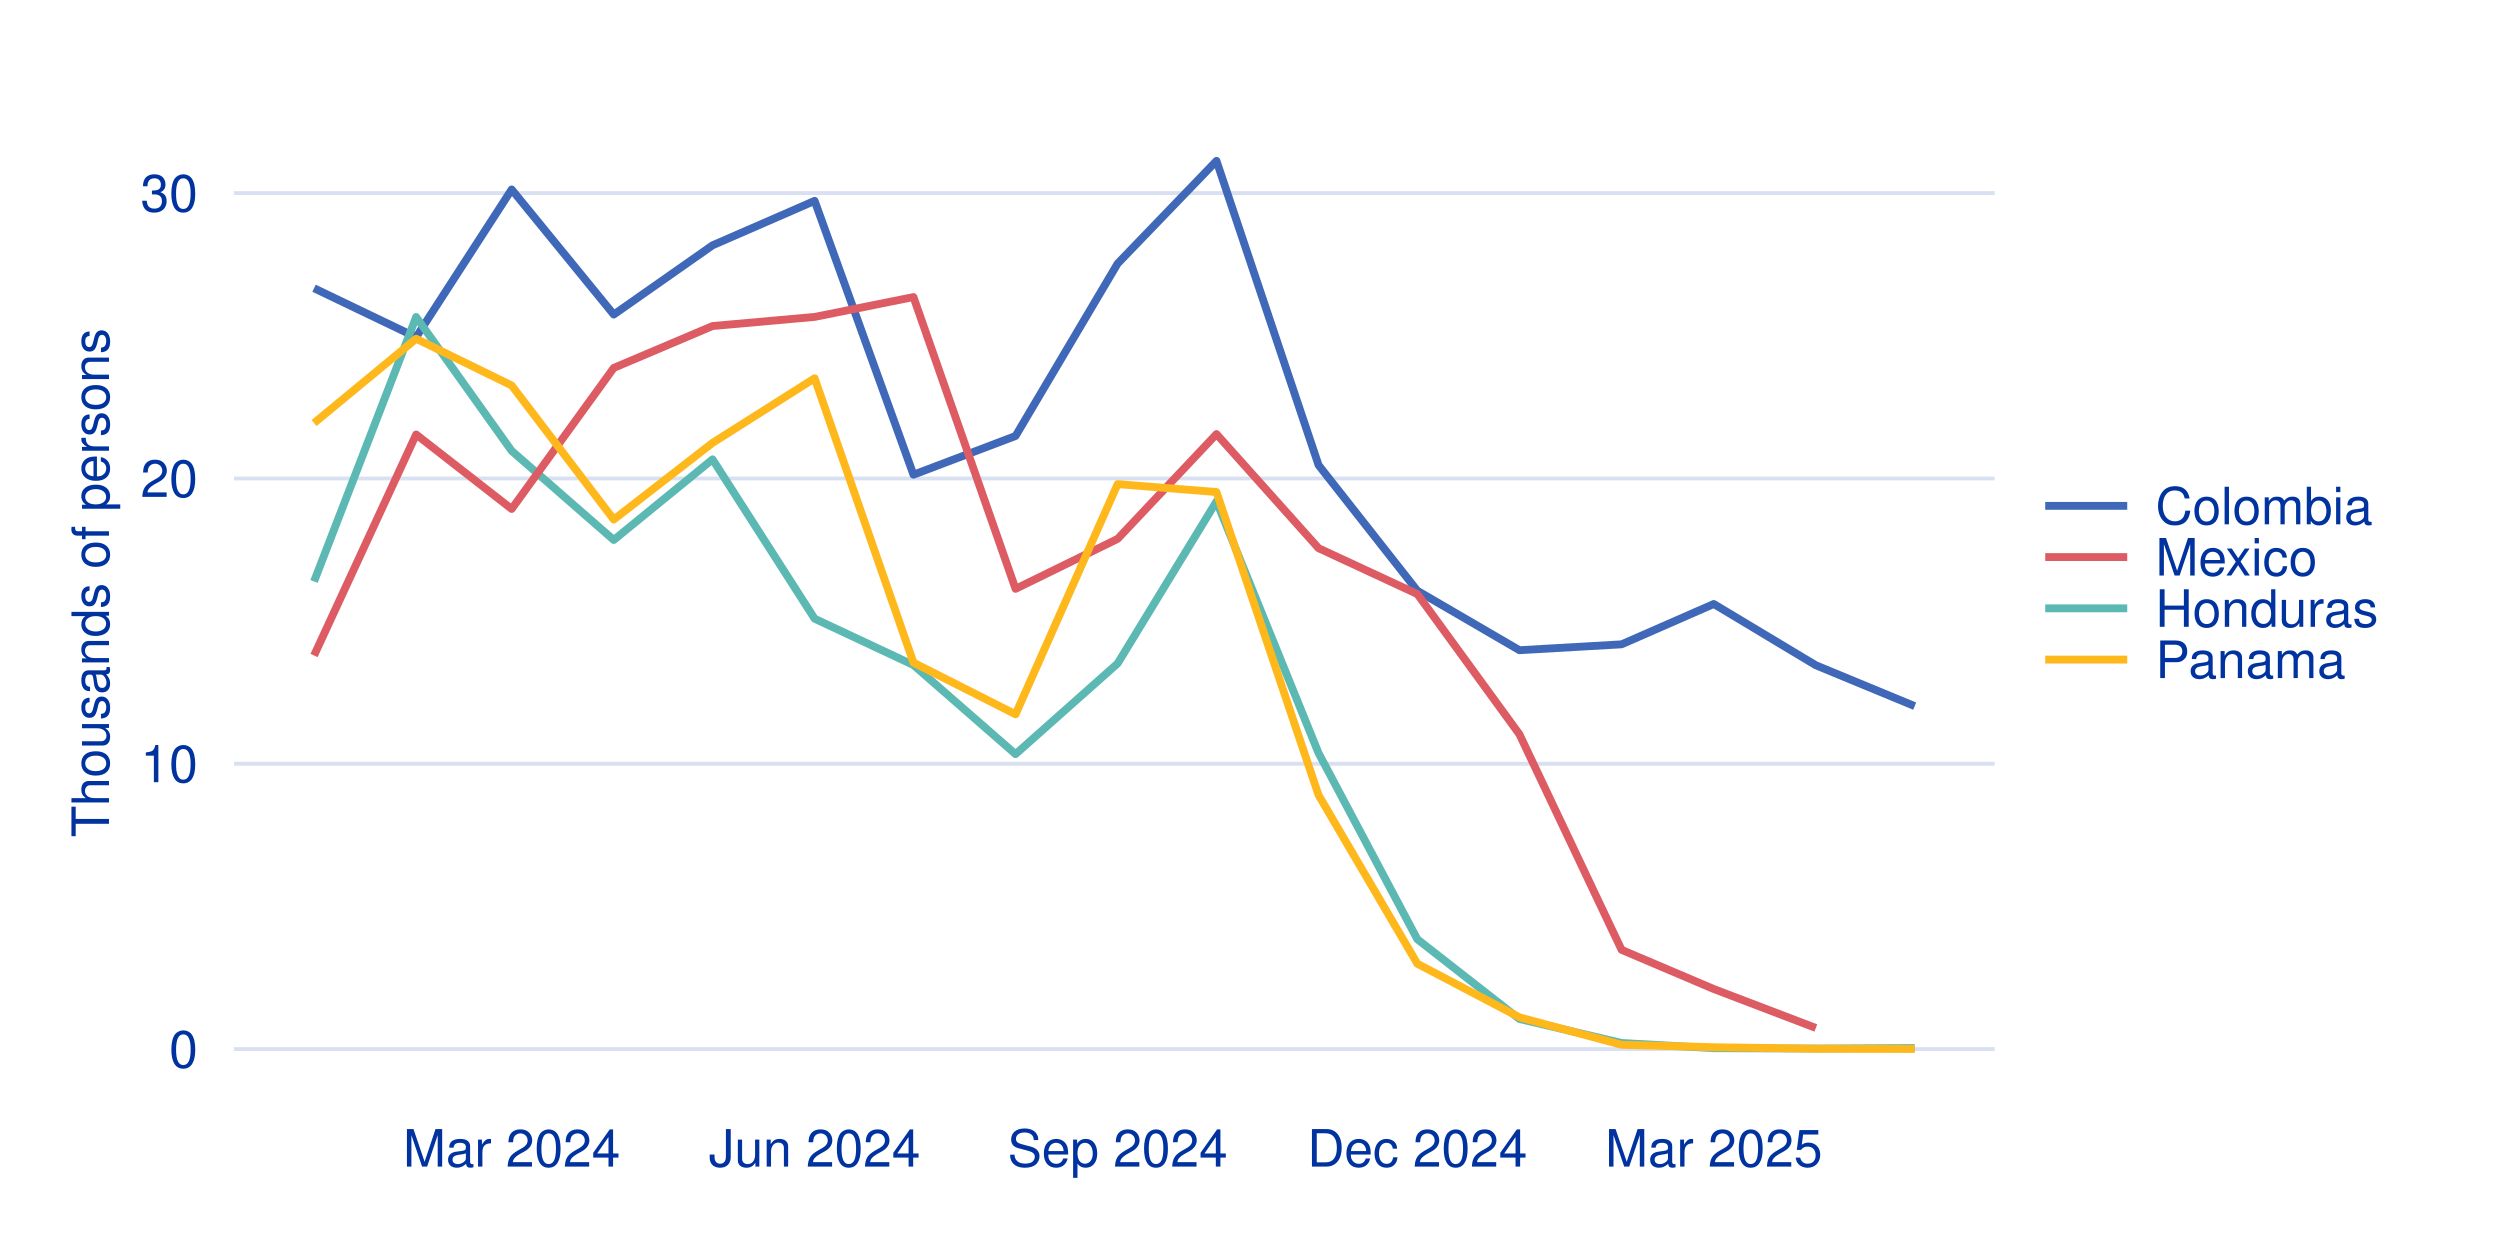
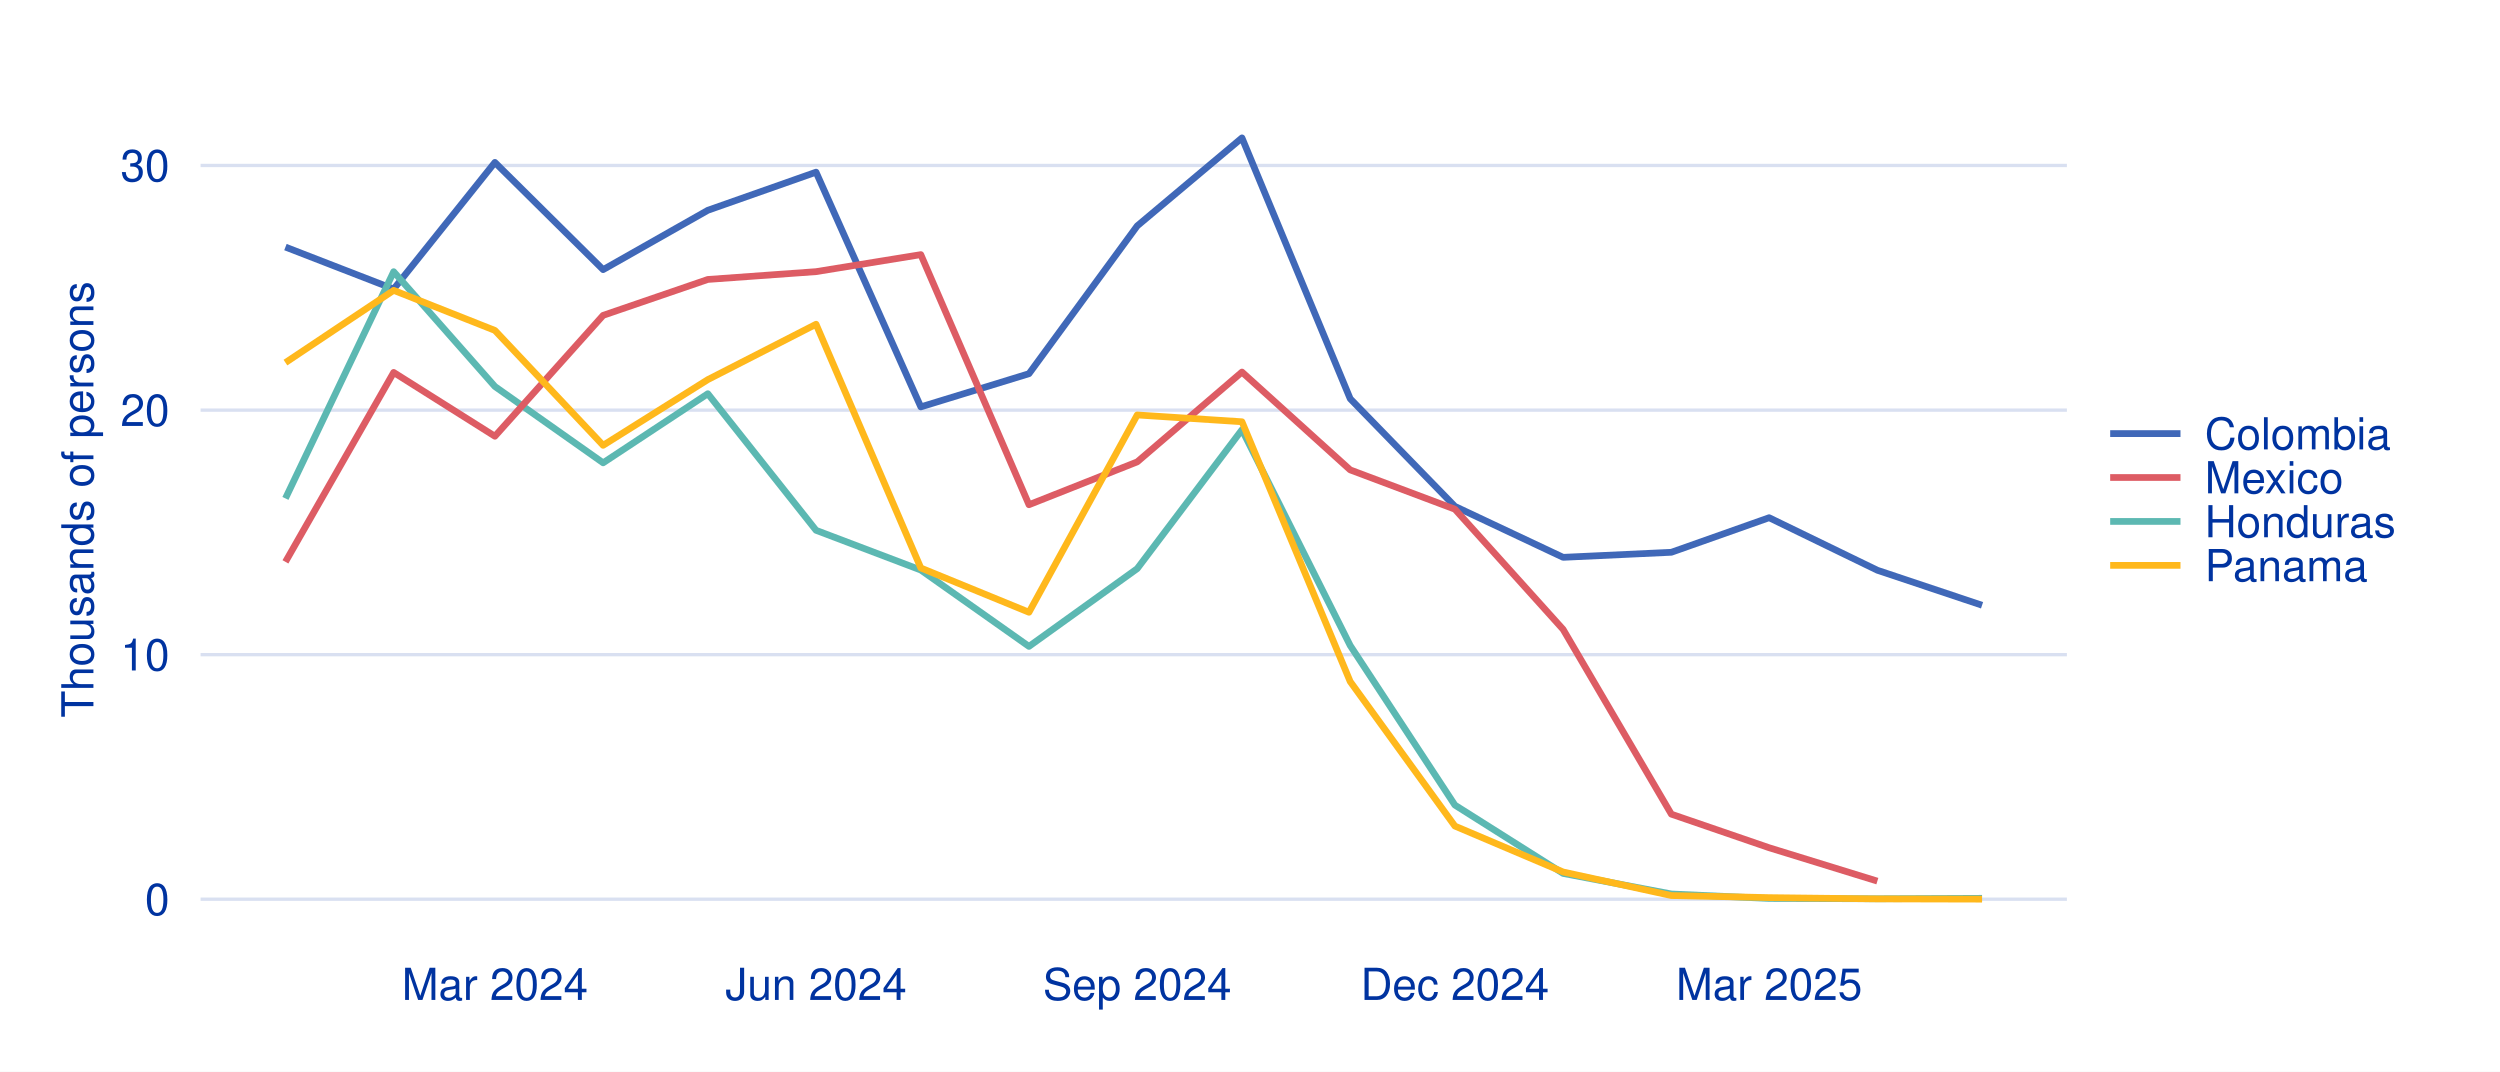
- <svg xmlns="http://www.w3.org/2000/svg" class="svglite" width="340.16pt" height="170.08pt" viewBox="0 0 340.16 170.08">
+ <svg xmlns="http://www.w3.org/2000/svg" class="svglite" width="396.85pt" height="170.08pt" viewBox="0 0 396.85 170.08">
  <defs>
    <style type="text/css">
    .svglite line, .svglite polyline, .svglite polygon, .svglite path, .svglite rect, .svglite circle {
      fill: none;
      stroke: #000000;
      stroke-linecap: round;
      stroke-linejoin: round;
      stroke-miterlimit: 10.00;
    }
    .svglite text {
      white-space: pre;
    }
  </style>
  </defs>
  <rect width="100%" height="100%" style="stroke: none; fill: #FFFFFF;" />
  <defs>
-     <clipPath id="cpMC4wMHwzNDAuMTZ8MC4wMHwxNzAuMDg=">
-       <rect x="0.00" y="0.00" width="340.16" height="170.08" />
+     <clipPath id="cpMC4wMHwzOTYuODV8MC4wMHwxNzAuMDg=">
+       <rect x="0.00" y="0.00" width="396.85" height="170.08" />
    </clipPath>
  </defs>
-   <g clip-path="url(#cpMC4wMHwzNDAuMTZ8MC4wMHwxNzAuMDg=)">
-     <rect x="0.00" y="0.00" width="340.16" height="170.08" style="stroke-width: 1.07; stroke: none; fill: #FFFFFF;" />
+   <g clip-path="url(#cpMC4wMHwzOTYuODV8MC4wMHwxNzAuMDg=)">
+     <rect x="0.00" y="0.00" width="396.85" height="170.08" style="stroke-width: 1.07; stroke: none; fill: #FFFFFF;" />
  </g>
  <defs>
-     <clipPath id="cpMzEuODR8MjcxLjQxfDkuODB8MTQ4Ljc3">
-       <rect x="31.84" y="9.80" width="239.57" height="138.97" />
+     <clipPath id="cpMzEuODR8MzI4LjEwfDkuODB8MTQ4Ljc3">
+       <rect x="31.84" y="9.80" width="296.26" height="138.97" />
    </clipPath>
  </defs>
-   <g clip-path="url(#cpMzEuODR8MjcxLjQxfDkuODB8MTQ4Ljc3)">
-     <polyline points="31.84,142.74 271.41,142.74 " style="stroke-width: 0.53; stroke: #D9E0F1; stroke-linecap: butt;" />
-     <polyline points="31.84,103.92 271.41,103.92 " style="stroke-width: 0.53; stroke: #D9E0F1; stroke-linecap: butt;" />
-     <polyline points="31.84,65.10 271.41,65.10 " style="stroke-width: 0.53; stroke: #D9E0F1; stroke-linecap: butt;" />
-     <polyline points="31.84,26.27 271.41,26.27 " style="stroke-width: 0.53; stroke: #D9E0F1; stroke-linecap: butt;" />
-     <polyline points="42.73,39.22 56.62,45.88 69.62,25.78 83.51,42.80 96.95,33.38 110.84,27.33 124.29,64.59 138.18,59.32 152.07,35.86 165.52,21.89 179.41,63.29 192.85,80.38 206.74,88.47 220.64,87.67 233.18,82.18 247.07,90.52 260.52,96.08 " style="stroke-width: 1.07; stroke: #4068B8; stroke-linecap: butt;" />
-     <polyline points="42.73,79.12 56.62,43.13 69.62,61.35 83.51,73.47 96.95,62.50 110.84,84.18 124.29,90.49 138.18,102.61 152.07,90.27 165.52,68.22 179.41,102.47 192.85,127.80 206.74,138.65 220.64,141.91 233.18,142.62 247.07,142.67 260.52,142.60 " style="stroke-width: 1.07; stroke: #5CB8B2; stroke-linecap: butt;" />
-     <polyline points="42.73,89.19 56.62,59.12 69.62,69.25 83.51,50.06 96.95,44.36 110.84,43.12 124.29,40.42 138.18,80.12 152.07,73.32 165.52,59.06 179.41,74.59 192.85,80.83 206.74,99.91 220.64,129.24 233.18,134.57 247.07,139.87 " style="stroke-width: 1.07; stroke: #DD5C64; stroke-linecap: butt;" />
-     <polyline points="42.73,57.56 56.62,46.09 69.62,52.45 83.51,70.69 96.95,60.26 110.84,51.47 124.29,90.16 138.18,97.19 152.07,65.87 165.52,66.95 179.41,108.19 192.85,131.13 206.74,138.42 220.64,142.16 233.18,142.49 247.07,142.69 260.52,142.73 " style="stroke-width: 1.07; stroke: #FFB81C; stroke-linecap: butt;" />
+   <g clip-path="url(#cpMzEuODR8MzI4LjEwfDkuODB8MTQ4Ljc3)">
+     <polyline points="31.84,142.74 328.10,142.74 " style="stroke-width: 0.53; stroke: #D9E0F1; stroke-linecap: butt;" />
+     <polyline points="31.84,103.92 328.10,103.92 " style="stroke-width: 0.53; stroke: #D9E0F1; stroke-linecap: butt;" />
+     <polyline points="31.84,65.10 328.10,65.10 " style="stroke-width: 0.53; stroke: #D9E0F1; stroke-linecap: butt;" />
+     <polyline points="31.84,26.27 328.10,26.27 " style="stroke-width: 0.53; stroke: #D9E0F1; stroke-linecap: butt;" />
+     <polyline points="45.31,39.22 62.49,45.88 78.56,25.78 95.74,42.80 112.36,33.38 129.54,27.33 146.17,64.59 163.34,59.32 180.52,35.86 197.15,21.89 214.33,63.29 230.95,80.38 248.13,88.47 265.31,87.67 280.83,82.18 298.01,90.52 314.63,96.08 " style="stroke-width: 1.07; stroke: #4068B8; stroke-linecap: butt;" />
+     <polyline points="45.31,79.12 62.49,43.13 78.56,61.35 95.74,73.47 112.36,62.50 129.54,84.18 146.17,90.49 163.34,102.61 180.52,90.27 197.15,68.22 214.33,102.47 230.95,127.80 248.13,138.65 265.31,141.91 280.83,142.62 298.01,142.67 314.63,142.60 " style="stroke-width: 1.07; stroke: #5CB8B2; stroke-linecap: butt;" />
+     <polyline points="45.31,89.19 62.49,59.12 78.56,69.25 95.74,50.06 112.36,44.36 129.54,43.12 146.17,40.42 163.34,80.12 180.52,73.32 197.15,59.06 214.33,74.59 230.95,80.83 248.13,99.91 265.31,129.24 280.83,134.57 298.01,139.87 " style="stroke-width: 1.07; stroke: #DD5C64; stroke-linecap: butt;" />
+     <polyline points="45.31,57.56 62.49,46.09 78.56,52.45 95.74,70.69 112.36,60.26 129.54,51.47 146.17,90.16 163.34,97.19 180.52,65.87 197.15,66.95 214.33,108.19 230.95,131.13 248.13,138.42 265.31,142.16 280.83,142.49 298.01,142.69 314.63,142.73 " style="stroke-width: 1.07; stroke: #FFB81C; stroke-linecap: butt;" />
  </g>
-   <g clip-path="url(#cpMC4wMHwzNDAuMTZ8MC4wMHwxNzAuMDg=)">
+   <g clip-path="url(#cpMC4wMHwzOTYuODV8MC4wMHwxNzAuMDg=)">
    <text x="26.91" y="145.26" text-anchor="end" style="font-size: 7.00px;fill: #0033A0; font-family: &quot;Helvetica&quot;;" textLength="3.90px" lengthAdjust="spacingAndGlyphs">0</text>
    <text x="26.91" y="106.43" text-anchor="end" style="font-size: 7.00px;fill: #0033A0; font-family: &quot;Helvetica&quot;;" textLength="7.79px" lengthAdjust="spacingAndGlyphs">10</text>
    <text x="26.91" y="67.61" text-anchor="end" style="font-size: 7.00px;fill: #0033A0; font-family: &quot;Helvetica&quot;;" textLength="7.79px" lengthAdjust="spacingAndGlyphs">20</text>
    <text x="26.91" y="28.78" text-anchor="end" style="font-size: 7.00px;fill: #0033A0; font-family: &quot;Helvetica&quot;;" textLength="7.79px" lengthAdjust="spacingAndGlyphs">30</text>
-     <text x="69.62" y="158.73" text-anchor="middle" style="font-size: 7.00px;fill: #0033A0; font-family: &quot;Helvetica&quot;;" textLength="29.58px" lengthAdjust="spacingAndGlyphs">Mar 2024</text>
-     <text x="110.84" y="158.73" text-anchor="middle" style="font-size: 7.00px;fill: #0033A0; font-family: &quot;Helvetica&quot;;" textLength="28.81px" lengthAdjust="spacingAndGlyphs">Jun 2024</text>
-     <text x="152.07" y="158.73" text-anchor="middle" style="font-size: 7.00px;fill: #0033A0; font-family: &quot;Helvetica&quot;;" textLength="29.98px" lengthAdjust="spacingAndGlyphs">Sep 2024</text>
-     <text x="192.85" y="158.73" text-anchor="middle" style="font-size: 7.00px;fill: #0033A0; font-family: &quot;Helvetica&quot;;" textLength="29.97px" lengthAdjust="spacingAndGlyphs">Dec 2024</text>
-     <text x="233.18" y="158.73" text-anchor="middle" style="font-size: 7.00px;fill: #0033A0; font-family: &quot;Helvetica&quot;;" textLength="29.58px" lengthAdjust="spacingAndGlyphs">Mar 2025</text>
+     <text x="78.56" y="158.73" text-anchor="middle" style="font-size: 7.00px;fill: #0033A0; font-family: &quot;Helvetica&quot;;" textLength="29.58px" lengthAdjust="spacingAndGlyphs">Mar 2024</text>
+     <text x="129.54" y="158.73" text-anchor="middle" style="font-size: 7.00px;fill: #0033A0; font-family: &quot;Helvetica&quot;;" textLength="28.81px" lengthAdjust="spacingAndGlyphs">Jun 2024</text>
+     <text x="180.52" y="158.73" text-anchor="middle" style="font-size: 7.00px;fill: #0033A0; font-family: &quot;Helvetica&quot;;" textLength="29.98px" lengthAdjust="spacingAndGlyphs">Sep 2024</text>
+     <text x="230.95" y="158.73" text-anchor="middle" style="font-size: 7.00px;fill: #0033A0; font-family: &quot;Helvetica&quot;;" textLength="29.97px" lengthAdjust="spacingAndGlyphs">Dec 2024</text>
+     <text x="280.83" y="158.73" text-anchor="middle" style="font-size: 7.00px;fill: #0033A0; font-family: &quot;Helvetica&quot;;" textLength="29.58px" lengthAdjust="spacingAndGlyphs">Mar 2025</text>
    <text transform="translate(14.83,79.29) rotate(-90)" text-anchor="middle" style="font-size: 7.00px;fill: #0033A0; font-family: &quot;Helvetica&quot;;" textLength="69.29px" lengthAdjust="spacingAndGlyphs">Thousands of persons</text>
-     <line x1="278.28" y1="68.83" x2="289.44" y2="68.83" style="stroke-width: 1.07; stroke: #4068B8; stroke-linecap: butt;" />
-     <line x1="278.28" y1="75.80" x2="289.44" y2="75.80" style="stroke-width: 1.07; stroke: #DD5C64; stroke-linecap: butt;" />
-     <line x1="278.28" y1="82.77" x2="289.44" y2="82.77" style="stroke-width: 1.07; stroke: #5CB8B2; stroke-linecap: butt;" />
-     <line x1="278.28" y1="89.75" x2="289.44" y2="89.75" style="stroke-width: 1.07; stroke: #FFB81C; stroke-linecap: butt;" />
-     <text x="293.29" y="71.34" style="font-size: 7.00px;fill: #0033A0; font-family: &quot;Helvetica&quot;;" textLength="29.58px" lengthAdjust="spacingAndGlyphs">Colombia</text>
-     <text x="293.29" y="78.31" style="font-size: 7.00px;fill: #0033A0; font-family: &quot;Helvetica&quot;;" textLength="22.18px" lengthAdjust="spacingAndGlyphs">Mexico</text>
-     <text x="293.29" y="85.29" style="font-size: 7.00px;fill: #0033A0; font-family: &quot;Helvetica&quot;;" textLength="30.36px" lengthAdjust="spacingAndGlyphs">Honduras</text>
-     <text x="293.29" y="92.26" style="font-size: 7.00px;fill: #0033A0; font-family: &quot;Helvetica&quot;;" textLength="26.08px" lengthAdjust="spacingAndGlyphs">Panama</text>
+     <line x1="334.97" y1="68.83" x2="346.13" y2="68.83" style="stroke-width: 1.07; stroke: #4068B8; stroke-linecap: butt;" />
+     <line x1="334.97" y1="75.80" x2="346.13" y2="75.80" style="stroke-width: 1.07; stroke: #DD5C64; stroke-linecap: butt;" />
+     <line x1="334.97" y1="82.77" x2="346.13" y2="82.77" style="stroke-width: 1.07; stroke: #5CB8B2; stroke-linecap: butt;" />
+     <line x1="334.97" y1="89.75" x2="346.13" y2="89.75" style="stroke-width: 1.07; stroke: #FFB81C; stroke-linecap: butt;" />
+     <text x="349.98" y="71.34" style="font-size: 7.00px;fill: #0033A0; font-family: &quot;Helvetica&quot;;" textLength="29.58px" lengthAdjust="spacingAndGlyphs">Colombia</text>
+     <text x="349.98" y="78.31" style="font-size: 7.00px;fill: #0033A0; font-family: &quot;Helvetica&quot;;" textLength="22.18px" lengthAdjust="spacingAndGlyphs">Mexico</text>
+     <text x="349.98" y="85.29" style="font-size: 7.00px;fill: #0033A0; font-family: &quot;Helvetica&quot;;" textLength="30.36px" lengthAdjust="spacingAndGlyphs">Honduras</text>
+     <text x="349.98" y="92.26" style="font-size: 7.00px;fill: #0033A0; font-family: &quot;Helvetica&quot;;" textLength="26.08px" lengthAdjust="spacingAndGlyphs">Panama</text>
  </g>
</svg>
